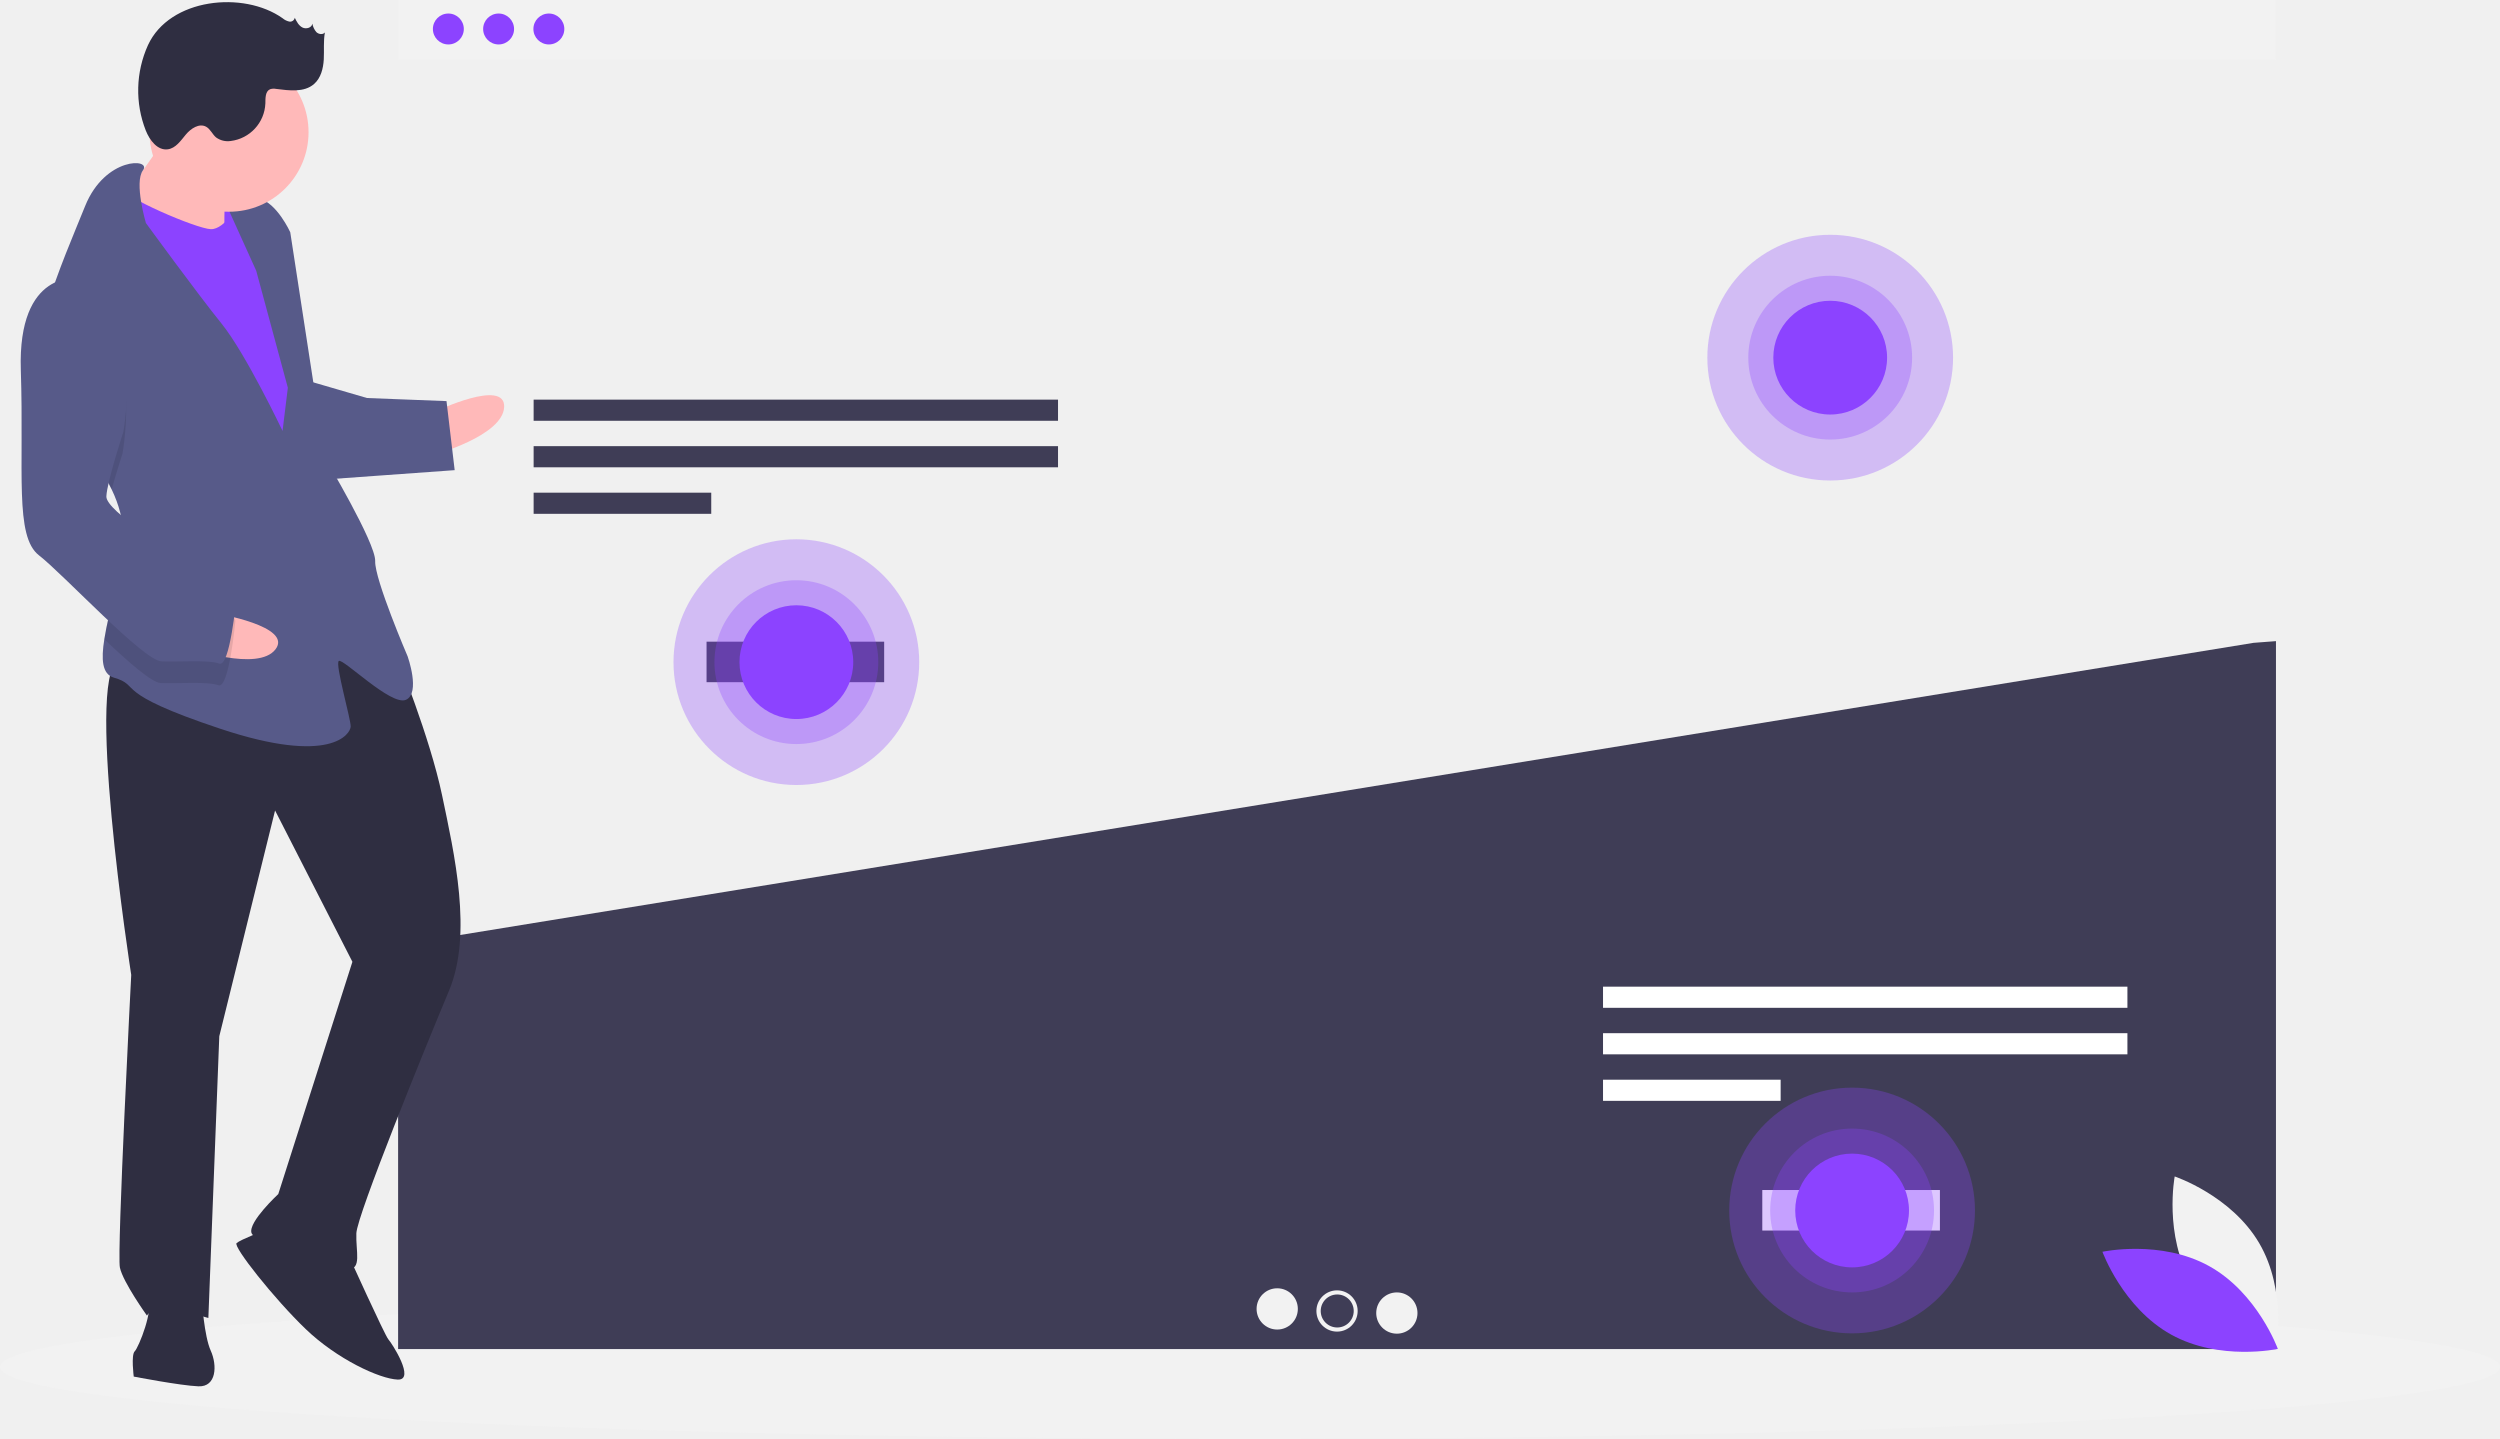
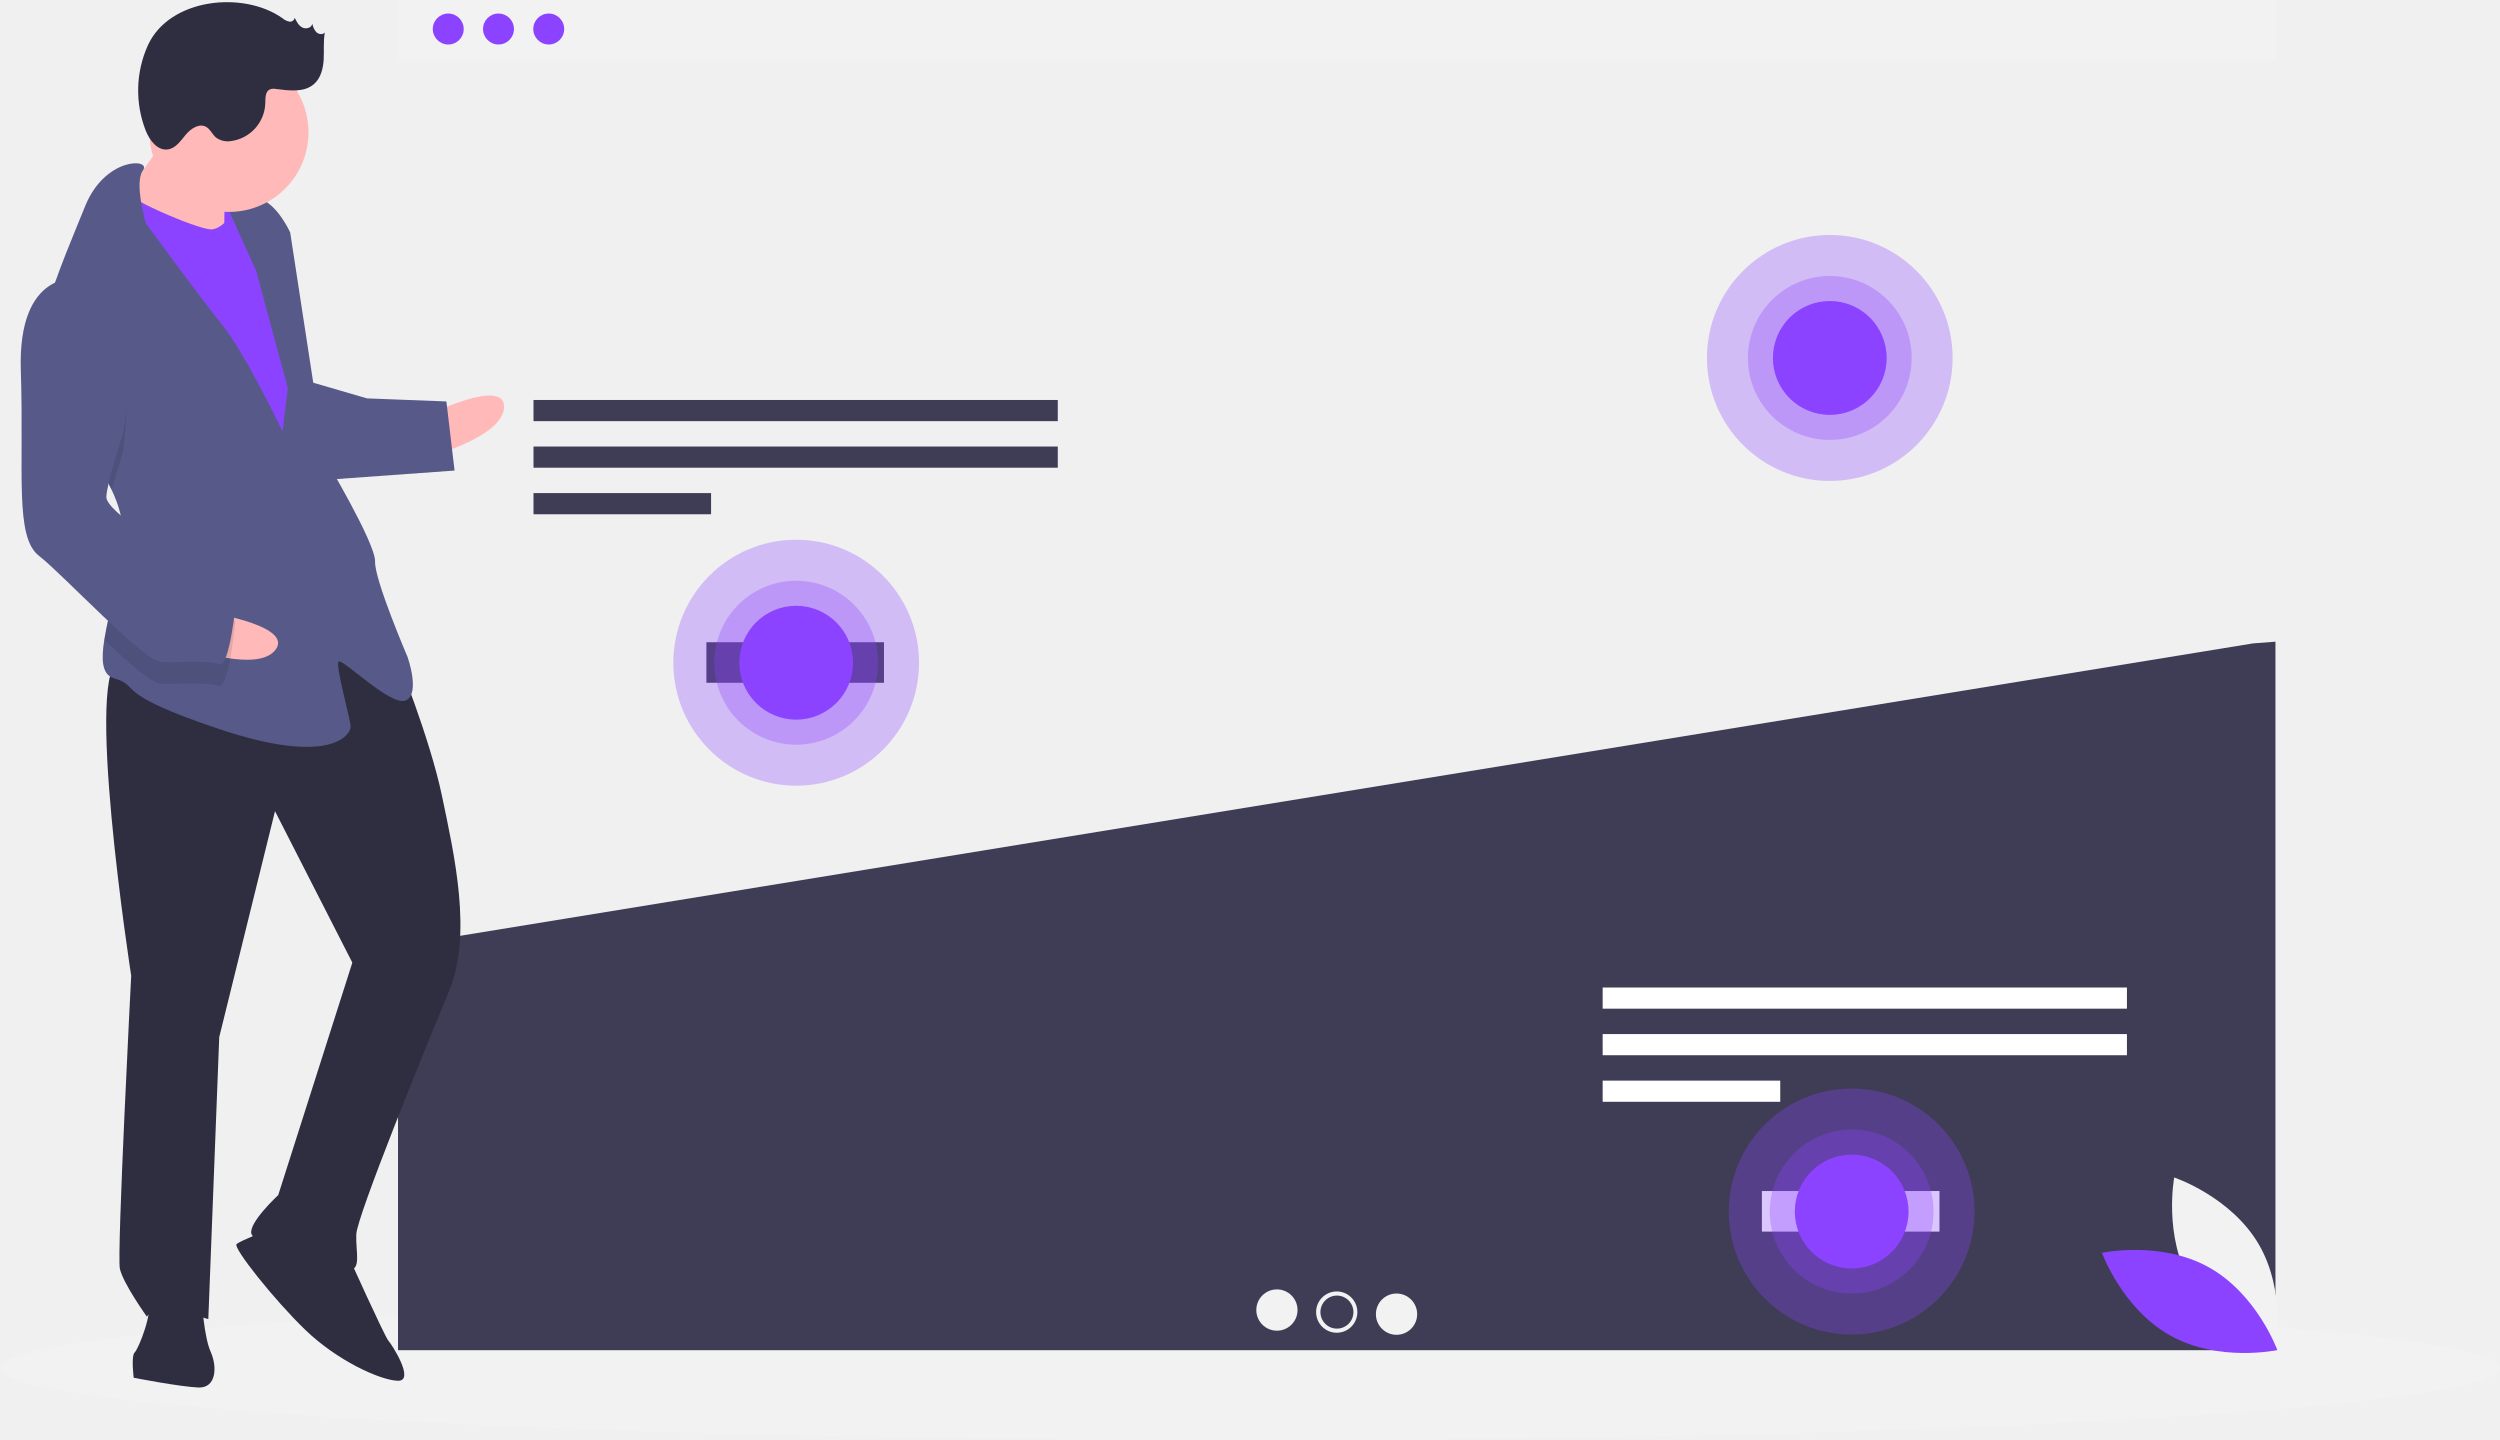
- <svg xmlns="http://www.w3.org/2000/svg" id="f0a8f4ba-cc2b-4400-9e08-d246a0bad060" data-name="Layer 1" width="1098.75" height="632.37" viewBox="0 0 1098.75 632.37">
-   <ellipse cx="549.375" cy="600.774" rx="549.375" ry="31.597" fill="#f2f2f2" />
-   <rect x="174.967" width="825.318" height="26.257" fill="#f2f2f2" />
-   <circle cx="197.053" cy="12.741" r="6.795" fill="#8c43ff" />
-   <circle cx="219.138" cy="12.741" r="6.795" fill="#8c43ff" />
-   <circle cx="241.223" cy="12.741" r="6.795" fill="#8c43ff" />
-   <polygon points="175.552 415.277 174.967 415.779 174.967 592.903 1000.285 592.903 1000.285 281.779 990.449 282.525 175.552 415.277" fill="#3f3d56" />
-   <rect x="234.529" y="175.641" width="230.47" height="9.293" fill="#3f3d56" />
-   <rect x="234.529" y="196.086" width="230.47" height="9.293" fill="#3f3d56" />
-   <rect x="234.529" y="216.531" width="78.063" height="9.293" fill="#3f3d56" />
-   <rect x="704.529" y="433.641" width="230.47" height="9.293" fill="#fff" />
-   <rect x="704.529" y="454.086" width="230.47" height="9.293" fill="#fff" />
-   <rect x="704.529" y="474.531" width="78.063" height="9.293" fill="#fff" />
-   <circle cx="561.335" cy="575.269" r="9.066" fill="#f2f2f2" />
-   <circle cx="587.626" cy="576.176" r="9.066" fill="#f2f2f2" />
-   <circle cx="613.917" cy="577.082" r="9.066" fill="#f2f2f2" />
-   <circle cx="587.709" cy="576.176" r="7.253" fill="#3f3d56" />
-   <rect x="310.529" y="282.014" width="78.063" height="17.81" fill="#3f3d56" />
-   <rect x="774.529" y="523.014" width="78.063" height="17.81" fill="#fff" />
-   <circle cx="350" cy="291.014" r="54" fill="#8c43ff" opacity="0.3" />
-   <circle cx="350" cy="291.014" r="36" fill="#8c43ff" opacity="0.3" />
-   <circle cx="350" cy="291.014" r="25" fill="#8c43ff" />
-   <circle cx="804.375" cy="157.185" r="54" fill="#8c43ff" opacity="0.3" />
-   <circle cx="804.375" cy="157.185" r="36" fill="#8c43ff" opacity="0.3" />
-   <circle cx="804.375" cy="157.185" r="25" fill="#8c43ff" />
-   <circle cx="814" cy="532.014" r="54" fill="#8c43ff" opacity="0.3" />
-   <circle cx="814" cy="532.014" r="36" fill="#8c43ff" opacity="0.3" />
-   <circle cx="814" cy="532.014" r="25" fill="#8c43ff" />
-   <rect x="141.093" y="215.02" width="22.242" height="28.597" transform="translate(244.8029 330.5492) rotate(-177.7793)" fill="#8c43ff" />
-   <path d="M241.915,314.679s30.779-14.706,30.286-2.005-31.025,21.056-31.025,21.056Z" transform="translate(-50.625 -133.8148)" fill="#ffb9b9" />
-   <path d="M225.028,422.139S239.549,457.681,244.915,483.328s13.536,60.942,3.026,85.974-40.392,98.599-40.7,106.537,2.559,15.999-3.791,15.752-40.907-11.126-42.31-15.95,11.79-17.032,11.79-17.032l32.577-102.082L171.518,490.021l-24.516,99.215-4.802,123.828s-23.567-7.274-26.988-1.047c0,0-10.559-14.719-11.9-21.131s4.987-128.591,4.987-128.591-21.632-139.163-4.169-138.486S189.992,382.622,225.028,422.139Z" transform="translate(-50.625 -133.8148)" fill="#2f2e41" />
-   <path d="M203.696,685.241s16.109,35.603,17.635,37.252,12.023,17.955,4.085,17.648-26.68-8.984-40.476-22.239-31.984-36.219-30.335-37.745,12.947-5.858,12.947-5.858Z" transform="translate(-50.625 -133.8148)" fill="#2f2e41" />
-   <path d="M139.333,705.004s.972,15.937,3.901,22.41,2.559,15.999-5.378,15.691-28.453-4.283-28.453-4.283-1.218-9.587.431-11.113,8.676-18.743,5.686-23.628S139.333,705.004,139.333,705.004Z" transform="translate(-50.625 -133.8148)" fill="#2f2e41" />
-   <path d="M127.589,187.821s-16.922,26.373-23.518,32.477,11.962,19.543,11.962,19.543l33.215,4.468s-.418-30.225,1.293-33.338S127.589,187.821,127.589,187.821Z" transform="translate(-50.625 -133.8148)" fill="#ffb9b9" />
-   <path d="M156.46,222.329s-6.843,12.454-13.193,12.208-39.196-14.239-40.599-19.064-10.88,34.557-10.88,34.557L172.16,391.471l19.605-13.549-9.499-83.045-7.802-44.821Z" transform="translate(-50.625 -133.8148)" fill="#8c43ff" />
-   <path d="M99.704,348.913c3.206,6.707,5.208,13.7,4.931,20.86-.012.318-.025.635-.053.952-.761,14.693-6.173,31.686-8.115,44.044-1.409,8.865-1.008,15.336,4.18,16.856,12.577,3.668-1.834,6.289,46.826,22.485s57.152,2.216,57.275-.959-6.891-27.296-5.242-28.822,23.074,19.974,29.548,17.045.739-19.051.739-19.051-14.583-33.954-14.275-41.892-22.089-45.375-22.089-45.375L178.193,235.891s-5.858-12.947-13.734-14.842-14.411,2.621-14.411,2.621L163.228,252.8l13.905,51.417-2.326,18.989s-16.17-34.016-26.791-47.147-33.264-44.218-33.264-44.218-5.286-17.837-1.296-23.168c3.991-5.346-16.647-6.147-25.446,15.771-4.664,11.616-12.236,28.939-16.979,45.068-4.227,14.289-6.223,27.646-2.036,35.281C75.396,316.457,91.496,331.789,99.704,348.913Z" transform="translate(-50.625 -133.8148)" fill="#575a89" />
-   <path d="M68.996,304.794c6.4,11.664,22.5,26.995,30.708,44.119,2.144-7.723,4.759-15.715,4.759-15.715s10.031-53.669-19.64-67.539a19.858,19.858,0,0,0-13.791,3.853C66.805,283.801,64.808,297.159,68.996,304.794Z" transform="translate(-50.625 -133.8148)" opacity="0.1" />
-   <path d="M186.782,301.411l25.154,7.335,34.926,1.354,3.593,30.348L193.057,344.583S178.721,304.279,186.782,301.411Z" transform="translate(-50.625 -133.8148)" fill="#575a89" />
-   <path d="M145.764,403.451s33.652,5.583,25.971,15.71-37.492-.52-37.492-.52Z" transform="translate(-50.625 -133.8148)" fill="#ffb9b9" />
-   <path d="M104.581,370.725c-.761,14.693-6.173,31.686-8.115,44.044,10.72,10.146,20.914,19.095,24.756,19.244,7.938.308,20.7-.787,25.401.985s7.458-28.33,7.458-28.33-2.806-9.648-15.321-14.904C130.312,388.21,114.119,378.567,104.581,370.725Z" transform="translate(-50.625 -133.8148)" opacity="0.1" />
-   <path d="M85.192,256.134s-26.865-4.222-25.414,40.353-2.832,73.027,7.973,81.396,45.903,46.298,53.84,46.606,20.7-.787,25.401.985,7.458-28.33,7.458-28.33S151.645,387.495,139.129,382.24s-42.002-23.888-41.756-30.238,7.458-28.33,7.458-28.33S114.863,270.004,85.192,256.134Z" transform="translate(-50.625 -133.8148)" fill="#575a89" />
-   <circle cx="100.654" cy="58.105" r="34.952" fill="#ffb9b9" />
-   <path d="M174.814,141.823a6.749,6.749,0,0,0,2.939,1.475,2.097,2.097,0,0,0,2.43-1.683c.8,1.658,1.702,3.426,3.335,4.277s4.157.137,4.393-1.689a7.706,7.706,0,0,0,1.774,3.744c1.013.966,2.85,1.21,3.734.125-.715,3.907-.274,7.926-.498,11.892s-1.282,8.17-4.278,10.778c-4.37,3.803-10.941,2.865-16.689,2.144a5.066,5.066,0,0,0-2.615.143c-2.152.917-2.055,3.913-2.084,6.252a17.373,17.373,0,0,1-15.212,16.497,8.709,8.709,0,0,1-6.472-1.58c-1.632-1.383-2.466-3.638-4.336-4.677-3.042-1.69-6.732.775-8.956,3.452s-4.416,5.969-7.862,6.459c-4.557.648-8.028-3.996-9.73-8.272a48.223,48.223,0,0,1,.958-37.47C125.158,132.949,157.661,129.669,174.814,141.823Z" transform="translate(-50.625 -133.8148)" fill="#2f2e41" />
-   <path d="M1013.847,697.584c12.31,20.992,37.136,29.304,37.136,29.304s4.869-25.724-7.441-46.717-37.136-29.304-37.136-29.304S1001.538,676.592,1013.847,697.584Z" transform="translate(-50.625 -133.8148)" fill="#f2f2f2" />
-   <path d="M1021.529,690.258c21.288,11.791,30.207,36.406,30.207,36.406s-25.597,5.499-46.885-6.292-30.207-36.406-30.207-36.406S1000.24,678.467,1021.529,690.258Z" transform="translate(-50.625 -133.8148)" fill="#8c43ff" />
+ <svg xmlns="http://www.w3.org/2000/svg" xmlns:xlink="http://www.w3.org/1999/xlink" width="469pt" height="270pt" viewBox="0 0 469 270" version="1.1">
+   <defs>
+     <filter id="alpha" filterUnits="objectBoundingBox" x="0%" y="0%" width="100%" height="100%">
+       <feColorMatrix type="matrix" in="SourceGraphic" values="0 0 0 0 1 0 0 0 0 1 0 0 0 0 1 0 0 0 1 0" />
+     </filter>
+     <mask id="mask0">
+       <g filter="url(#alpha)">
+         <rect x="0" y="0" width="469" height="270" style="fill:rgb(0%,0%,0%);fill-opacity:0.302;stroke:none;" />
+       </g>
+     </mask>
+     <clipPath id="clip1">
+       <rect width="469" height="270" />
+     </clipPath>
+     <g id="surface6" clip-path="url(#clip1)">
+       <path style=" stroke:none;fill-rule:nonzero;fill:rgb(54.902%,26.275%,100%);fill-opacity:1;" d="M 172.406 124.324 C 172.406 137.066 162.09 147.395 149.363 147.395 C 136.637 147.395 126.32 137.066 126.32 124.324 C 126.32 111.586 136.637 101.254 149.363 101.254 C 162.09 101.254 172.406 111.586 172.406 124.324 Z M 172.406 124.324 " />
+     </g>
+     <mask id="mask1">
+       <g filter="url(#alpha)">
+         <rect x="0" y="0" width="469" height="270" style="fill:rgb(0%,0%,0%);fill-opacity:0.302;stroke:none;" />
+       </g>
+     </mask>
+     <clipPath id="clip2">
+       <rect width="469" height="270" />
+     </clipPath>
+     <g id="surface9" clip-path="url(#clip2)">
+       <path style=" stroke:none;fill-rule:nonzero;fill:rgb(54.902%,26.275%,100%);fill-opacity:1;" d="M 164.727 124.324 C 164.727 132.82 157.848 139.707 149.363 139.707 C 140.879 139.707 134 132.82 134 124.324 C 134 115.832 140.879 108.945 149.363 108.945 C 157.848 108.945 164.727 115.832 164.727 124.324 Z M 164.727 124.324 " />
+     </g>
+     <mask id="mask2">
+       <g filter="url(#alpha)">
+         <rect x="0" y="0" width="469" height="270" style="fill:rgb(0%,0%,0%);fill-opacity:0.302;stroke:none;" />
+       </g>
+     </mask>
+     <clipPath id="clip3">
+       <rect width="469" height="270" />
+     </clipPath>
+     <g id="surface12" clip-path="url(#clip3)">
+       <path style=" stroke:none;fill-rule:nonzero;fill:rgb(54.902%,26.275%,100%);fill-opacity:1;" d="M 366.312 67.152 C 366.312 79.895 355.996 90.223 343.27 90.223 C 330.543 90.223 320.223 79.895 320.223 67.152 C 320.223 54.41 330.543 44.082 343.27 44.082 C 355.996 44.082 366.312 54.41 366.312 67.152 Z M 366.312 67.152 " />
+     </g>
+     <mask id="mask3">
+       <g filter="url(#alpha)">
+         <rect x="0" y="0" width="469" height="270" style="fill:rgb(0%,0%,0%);fill-opacity:0.302;stroke:none;" />
+       </g>
+     </mask>
+     <clipPath id="clip4">
+       <rect width="469" height="270" />
+     </clipPath>
+     <g id="surface15" clip-path="url(#clip4)">
+       <path style=" stroke:none;fill-rule:nonzero;fill:rgb(54.902%,26.275%,100%);fill-opacity:1;" d="M 358.633 67.152 C 358.633 75.645 351.754 82.531 343.27 82.531 C 334.785 82.531 327.906 75.645 327.906 67.152 C 327.906 58.656 334.785 51.773 343.27 51.773 C 351.754 51.773 358.633 58.656 358.633 67.152 Z M 358.633 67.152 " />
+     </g>
+     <mask id="mask4">
+       <g filter="url(#alpha)">
+         <rect x="0" y="0" width="469" height="270" style="fill:rgb(0%,0%,0%);fill-opacity:0.302;stroke:none;" />
+       </g>
+     </mask>
+     <clipPath id="clip5">
+       <rect width="469" height="270" />
+     </clipPath>
+     <g id="surface18" clip-path="url(#clip5)">
+       <path style=" stroke:none;fill-rule:nonzero;fill:rgb(54.902%,26.275%,100%);fill-opacity:1;" d="M 370.422 227.285 C 370.422 240.023 360.102 250.355 347.375 250.355 C 334.648 250.355 324.332 240.023 324.332 227.285 C 324.332 214.543 334.648 204.215 347.375 204.215 C 360.102 204.215 370.422 214.543 370.422 227.285 Z M 370.422 227.285 " />
+     </g>
+     <mask id="mask5">
+       <g filter="url(#alpha)">
+         <rect x="0" y="0" width="469" height="270" style="fill:rgb(0%,0%,0%);fill-opacity:0.302;stroke:none;" />
+       </g>
+     </mask>
+     <clipPath id="clip6">
+       <rect width="469" height="270" />
+     </clipPath>
+     <g id="surface21" clip-path="url(#clip6)">
+       <path style=" stroke:none;fill-rule:nonzero;fill:rgb(54.902%,26.275%,100%);fill-opacity:1;" d="M 362.738 227.285 C 362.738 235.777 355.859 242.664 347.375 242.664 C 338.891 242.664 332.012 235.777 332.012 227.285 C 332.012 218.789 338.891 211.906 347.375 211.906 C 355.859 211.906 362.738 218.789 362.738 227.285 Z M 362.738 227.285 " />
+     </g>
+     <mask id="mask6">
+       <g filter="url(#alpha)">
+         <rect x="0" y="0" width="469" height="270" style="fill:rgb(0%,0%,0%);fill-opacity:0.102;stroke:none;" />
+       </g>
+     </mask>
+     <clipPath id="clip7">
+       <rect width="469" height="270" />
+     </clipPath>
+     <g id="surface24" clip-path="url(#clip7)">
+       <path style=" stroke:none;fill-rule:nonzero;fill:rgb(0%,0%,0%);fill-opacity:1;" d="M 7.84 73.043 C 10.57 78.027 17.441 84.578 20.945 91.895 C 21.859 88.594 22.977 85.18 22.977 85.18 C 22.977 85.18 27.258 62.25 14.594 56.324 C 12.496 56.121 10.398 56.711 8.707 57.973 C 6.906 64.078 6.051 69.781 7.84 73.043 Z M 7.84 73.043 " />
+     </g>
+     <mask id="mask7">
+       <g filter="url(#alpha)">
+         <rect x="0" y="0" width="469" height="270" style="fill:rgb(0%,0%,0%);fill-opacity:0.102;stroke:none;" />
+       </g>
+     </mask>
+     <clipPath id="clip8">
+       <rect width="469" height="270" />
+     </clipPath>
+     <g id="surface27" clip-path="url(#clip8)">
+       <path style=" stroke:none;fill-rule:nonzero;fill:rgb(0%,0%,0%);fill-opacity:1;" d="M 23.027 101.211 C 22.703 107.488 20.391 114.75 19.562 120.027 C 24.137 124.363 28.488 128.188 30.129 128.25 C 33.516 128.383 38.961 127.914 40.969 128.672 C 42.973 129.426 44.148 116.566 44.148 116.566 C 44.148 116.566 42.953 112.445 37.613 110.199 C 34.008 108.68 27.098 104.562 23.027 101.211 Z M 23.027 101.211 " />
+     </g>
+   </defs>
+   <g id="surface1">
+     <path style=" stroke:none;fill-rule:nonzero;fill:rgb(94.902%,94.902%,94.902%);fill-opacity:1;" d="M 468.895 256.66 C 468.895 249.203 363.93 243.16 234.445 243.16 C 104.965 243.16 0 249.203 0 256.66 C 0 264.113 104.965 270.16 234.445 270.16 C 363.93 270.16 468.895 264.113 468.895 256.66 Z M 468.895 256.66 " />
+     <path style=" stroke:none;fill-rule:nonzero;fill:rgb(94.902%,94.902%,94.902%);fill-opacity:1;" d="M 74.668 0 L 426.875 0 L 426.875 11.219 L 74.668 11.219 Z M 74.668 0 " />
+     <path style=" stroke:none;fill-rule:nonzero;fill:rgb(54.902%,26.275%,100%);fill-opacity:1;" d="M 86.992 5.441 C 86.992 7.047 85.695 8.348 84.094 8.348 C 82.492 8.348 81.191 7.047 81.191 5.441 C 81.191 3.84 82.492 2.539 84.094 2.539 C 85.695 2.539 86.992 3.84 86.992 5.441 Z M 86.992 5.441 " />
+     <path style=" stroke:none;fill-rule:nonzero;fill:rgb(54.902%,26.275%,100%);fill-opacity:1;" d="M 96.418 5.441 C 96.418 7.047 95.117 8.348 93.516 8.348 C 91.914 8.348 90.617 7.047 90.617 5.441 C 90.617 3.84 91.914 2.539 93.516 2.539 C 95.117 2.539 96.418 3.84 96.418 5.441 Z M 96.418 5.441 " />
+     <path style=" stroke:none;fill-rule:nonzero;fill:rgb(54.902%,26.275%,100%);fill-opacity:1;" d="M 105.844 5.441 C 105.844 7.047 104.543 8.348 102.941 8.348 C 101.34 8.348 100.043 7.047 100.043 5.441 C 100.043 3.84 101.34 2.539 102.941 2.539 C 104.543 2.539 105.844 3.84 105.844 5.441 Z M 105.844 5.441 " />
+     <path style=" stroke:none;fill-rule:nonzero;fill:rgb(24.706%,23.922%,33.725%);fill-opacity:1;" d="M 74.918 177.414 L 74.668 177.629 L 74.668 253.297 L 426.875 253.297 L 426.875 120.379 L 422.676 120.699 Z M 74.918 177.414 " />
+     <path style=" stroke:none;fill-rule:nonzero;fill:rgb(24.706%,23.922%,33.725%);fill-opacity:1;" d="M 100.086 75.035 L 198.438 75.035 L 198.438 79.008 L 100.086 79.008 Z M 100.086 75.035 " />
+     <path style=" stroke:none;fill-rule:nonzero;fill:rgb(24.706%,23.922%,33.725%);fill-opacity:1;" d="M 100.086 83.77 L 198.438 83.77 L 198.438 87.742 L 100.086 87.742 Z M 100.086 83.77 " />
+     <path style=" stroke:none;fill-rule:nonzero;fill:rgb(24.706%,23.922%,33.725%);fill-opacity:1;" d="M 100.086 92.504 L 133.398 92.504 L 133.398 96.477 L 100.086 96.477 Z M 100.086 92.504 " />
+     <path style=" stroke:none;fill-rule:nonzero;fill:rgb(100%,100%,100%);fill-opacity:1;" d="M 300.66 185.258 L 399.012 185.258 L 399.012 189.227 L 300.66 189.227 Z M 300.66 185.258 " />
+     <path style=" stroke:none;fill-rule:nonzero;fill:rgb(100%,100%,100%);fill-opacity:1;" d="M 300.66 193.992 L 399.012 193.992 L 399.012 197.961 L 300.66 197.961 Z M 300.66 193.992 " />
+     <path style=" stroke:none;fill-rule:nonzero;fill:rgb(100%,100%,100%);fill-opacity:1;" d="M 300.66 202.727 L 333.973 202.727 L 333.973 206.695 L 300.66 206.695 Z M 300.66 202.727 " />
+     <path style=" stroke:none;fill-rule:nonzero;fill:rgb(94.902%,94.902%,94.902%);fill-opacity:1;" d="M 243.418 245.766 C 243.418 247.902 241.688 249.637 239.551 249.637 C 237.414 249.637 235.684 247.902 235.684 245.766 C 235.684 243.625 237.414 241.891 239.551 241.891 C 241.688 241.891 243.418 243.625 243.418 245.766 Z M 243.418 245.766 " />
+     <path style=" stroke:none;fill-rule:nonzero;fill:rgb(94.902%,94.902%,94.902%);fill-opacity:1;" d="M 254.641 246.152 C 254.641 248.289 252.906 250.023 250.77 250.023 C 248.633 250.023 246.902 248.289 246.902 246.152 C 246.902 244.012 248.633 242.277 250.77 242.277 C 252.906 242.277 254.641 244.012 254.641 246.152 Z M 254.641 246.152 " />
+     <path style=" stroke:none;fill-rule:nonzero;fill:rgb(94.902%,94.902%,94.902%);fill-opacity:1;" d="M 265.859 246.539 C 265.859 248.676 264.125 250.41 261.988 250.41 C 259.852 250.41 258.121 248.676 258.121 246.539 C 258.121 244.398 259.852 242.664 261.988 242.664 C 264.125 242.664 265.859 244.398 265.859 246.539 Z M 265.859 246.539 " />
+     <path style=" stroke:none;fill-rule:nonzero;fill:rgb(24.706%,23.922%,33.725%);fill-opacity:1;" d="M 253.902 246.152 C 253.902 247.863 252.516 249.25 250.805 249.25 C 249.098 249.25 247.711 247.863 247.711 246.152 C 247.711 244.441 249.098 243.051 250.805 243.051 C 252.516 243.051 253.902 244.441 253.902 246.152 Z M 253.902 246.152 " />
+     <path style=" stroke:none;fill-rule:nonzero;fill:rgb(24.706%,23.922%,33.725%);fill-opacity:1;" d="M 132.52 120.48 L 165.832 120.48 L 165.832 128.09 L 132.52 128.09 Z M 132.52 120.48 " />
+     <path style=" stroke:none;fill-rule:nonzero;fill:rgb(100%,100%,100%);fill-opacity:1;" d="M 330.531 223.438 L 363.844 223.438 L 363.844 231.047 L 330.531 231.047 Z M 330.531 223.438 " />
+     <use xlink:href="#surface6" mask="url(#mask0)" />
+     <use xlink:href="#surface9" mask="url(#mask1)" />
+     <path style=" stroke:none;fill-rule:nonzero;fill:rgb(54.902%,26.275%,100%);fill-opacity:1;" d="M 160.031 124.324 C 160.031 130.223 155.254 135.004 149.363 135.004 C 143.473 135.004 138.695 130.223 138.695 124.324 C 138.695 118.426 143.473 113.645 149.363 113.645 C 155.254 113.645 160.031 118.426 160.031 124.324 Z M 160.031 124.324 " />
+     <use xlink:href="#surface12" mask="url(#mask2)" />
+     <use xlink:href="#surface15" mask="url(#mask3)" />
+     <path style=" stroke:none;fill-rule:nonzero;fill:rgb(54.902%,26.275%,100%);fill-opacity:1;" d="M 353.938 67.152 C 353.938 73.051 349.16 77.832 343.27 77.832 C 337.375 77.832 332.598 73.051 332.598 67.152 C 332.598 61.254 337.375 56.473 343.27 56.473 C 349.16 56.473 353.938 61.254 353.938 67.152 Z M 353.938 67.152 " />
+     <use xlink:href="#surface18" mask="url(#mask4)" />
+     <use xlink:href="#surface21" mask="url(#mask5)" />
+     <path style=" stroke:none;fill-rule:nonzero;fill:rgb(54.902%,26.275%,100%);fill-opacity:1;" d="M 358.043 227.285 C 358.043 233.184 353.27 237.965 347.375 237.965 C 341.484 237.965 336.707 233.184 336.707 227.285 C 336.707 221.387 341.484 216.605 347.375 216.605 C 353.27 216.605 358.043 221.387 358.043 227.285 Z M 358.043 227.285 " />
+     <path style=" stroke:none;fill-rule:nonzero;fill:rgb(54.902%,26.275%,100%);fill-opacity:1;" d="M 47.859 47.09 L 38.375 46.723 L 38.848 34.512 L 48.332 34.883 Z M 47.859 47.09 " />
+     <path style=" stroke:none;fill-rule:nonzero;fill:rgb(100%,72.549%,72.549%);fill-opacity:1;" d="M 81.633 77.27 C 81.633 77.27 94.77 70.984 94.559 76.41 C 94.348 81.836 81.316 85.406 81.316 85.406 Z M 81.633 77.27 " />
+     <path style=" stroke:none;fill-rule:nonzero;fill:rgb(18.431%,18.039%,25.49%);fill-opacity:1;" d="M 74.426 123.176 C 74.426 123.176 80.625 138.359 82.914 149.316 C 85.203 160.273 88.691 175.352 84.203 186.047 C 79.719 196.742 66.969 228.168 66.836 231.562 C 66.703 234.953 67.93 238.395 65.219 238.289 C 62.508 238.184 47.762 233.539 47.164 231.477 C 46.562 229.414 52.195 224.199 52.195 224.199 L 66.098 180.59 L 51.59 152.176 L 41.129 194.562 L 39.078 247.465 C 39.078 247.465 29.023 244.355 27.562 247.016 C 27.562 247.016 23.055 240.73 22.484 237.988 C 21.91 235.25 24.613 183.055 24.613 183.055 C 24.613 183.055 15.379 123.602 22.832 123.891 C 30.285 124.18 59.477 106.293 74.426 123.176 Z M 74.426 123.176 " />
+     <path style=" stroke:none;fill-rule:nonzero;fill:rgb(18.431%,18.039%,25.49%);fill-opacity:1;" d="M 65.324 235.578 C 65.324 235.578 72.199 250.789 72.848 251.492 C 73.5 252.195 77.98 259.164 74.594 259.031 C 71.203 258.898 63.207 255.195 57.32 249.531 C 51.434 243.867 43.672 234.059 44.375 233.406 C 45.078 232.754 49.898 230.902 49.898 230.902 Z M 65.324 235.578 " />
+     <path style=" stroke:none;fill-rule:nonzero;fill:rgb(18.431%,18.039%,25.49%);fill-opacity:1;" d="M 37.855 244.02 C 37.855 244.02 38.27 250.828 39.52 253.594 C 40.77 256.359 40.613 260.43 37.227 260.297 C 33.84 260.168 25.082 258.469 25.082 258.469 C 25.082 258.469 24.562 254.371 25.266 253.719 C 25.973 253.07 28.969 245.715 27.695 243.625 C 26.418 241.539 37.855 244.02 37.855 244.02 Z M 37.855 244.02 " />
+     <path style=" stroke:none;fill-rule:nonzero;fill:rgb(100%,72.549%,72.549%);fill-opacity:1;" d="M 32.844 23.07 C 32.844 23.07 25.625 34.34 22.809 36.945 C 19.992 39.555 27.914 45.297 27.914 45.297 L 42.086 47.203 C 42.086 47.203 41.91 34.293 42.641 32.961 C 43.371 31.633 32.844 23.07 32.844 23.07 Z M 32.844 23.07 " />
+     <path style=" stroke:none;fill-rule:nonzero;fill:rgb(54.902%,26.275%,100%);fill-opacity:1;" d="M 45.164 37.816 C 45.164 37.816 42.246 43.137 39.535 43.031 C 36.824 42.926 22.809 36.945 22.211 34.887 C 21.609 32.824 17.566 49.648 17.566 49.648 L 51.867 110.074 L 60.23 104.285 L 56.18 68.809 L 52.848 49.66 Z M 45.164 37.816 " />
+     <path style=" stroke:none;fill-rule:nonzero;fill:rgb(34.118%,35.294%,53.725%);fill-opacity:1;" d="M 20.945 91.895 C 22.312 94.758 23.168 97.746 23.047 100.805 C 23.043 100.941 23.039 101.074 23.027 101.211 C 22.703 107.488 20.391 114.75 19.562 120.027 C 18.961 123.816 19.133 126.578 21.348 127.23 C 26.715 128.797 20.562 129.914 41.328 136.836 C 62.094 143.754 65.719 137.781 65.773 136.426 C 65.824 135.07 62.832 124.766 63.535 124.113 C 64.238 123.461 73.383 132.645 76.145 131.395 C 78.906 130.145 76.461 123.254 76.461 123.254 C 76.461 123.254 70.234 108.75 70.367 105.359 C 70.5 101.969 60.941 85.973 60.941 85.973 L 54.441 43.609 C 54.441 43.609 51.941 38.078 48.578 37.27 C 45.219 36.457 42.43 38.387 42.43 38.387 L 48.055 50.832 L 53.988 72.797 L 52.996 80.91 C 52.996 80.91 46.094 66.379 41.562 60.77 C 37.031 55.16 27.367 41.879 27.367 41.879 C 27.367 41.879 25.109 34.258 26.812 31.98 C 28.516 29.695 19.711 29.355 15.953 38.719 C 13.965 43.68 10.734 51.082 8.707 57.973 C 6.906 64.078 6.051 69.781 7.84 73.043 C 10.57 78.027 17.441 84.578 20.945 91.895 Z M 20.945 91.895 " />
+     <use xlink:href="#surface24" mask="url(#mask6)" />
+     <path style=" stroke:none;fill-rule:nonzero;fill:rgb(34.118%,35.294%,53.725%);fill-opacity:1;" d="M 58.105 71.602 L 68.84 74.734 L 83.746 75.312 L 85.277 88.277 L 60.785 90.043 C 60.785 90.043 54.664 72.824 58.105 71.602 Z M 58.105 71.602 " />
+     <path style=" stroke:none;fill-rule:nonzero;fill:rgb(100%,72.549%,72.549%);fill-opacity:1;" d="M 40.602 115.191 C 40.602 115.191 54.961 117.578 51.684 121.902 C 48.406 126.23 35.684 121.684 35.684 121.684 Z M 40.602 115.191 " />
+     <use xlink:href="#surface27" mask="url(#mask7)" />
+     <path style=" stroke:none;fill-rule:nonzero;fill:rgb(34.118%,35.294%,53.725%);fill-opacity:1;" d="M 14.75 52.258 C 14.75 52.258 3.285 50.453 3.906 69.496 C 4.527 88.539 2.699 100.695 7.309 104.27 C 11.918 107.844 26.898 124.047 30.285 124.18 C 33.672 124.312 39.117 123.844 41.125 124.602 C 43.133 125.359 44.309 112.496 44.309 112.496 C 44.309 112.496 43.109 108.375 37.77 106.133 C 32.43 103.887 19.844 95.926 19.949 93.211 C 20.055 90.5 23.133 81.109 23.133 81.109 C 23.133 81.109 27.414 58.184 14.75 52.258 Z M 14.75 52.258 " />
+     <path style=" stroke:none;fill-rule:nonzero;fill:rgb(100%,72.549%,72.549%);fill-opacity:1;" d="M 57.871 24.824 C 57.871 33.07 51.191 39.754 42.953 39.754 C 34.715 39.754 28.039 33.07 28.039 24.824 C 28.039 16.578 34.715 9.891 42.953 9.891 C 51.191 9.891 57.871 16.578 57.871 24.824 Z M 57.871 24.824 " />
+     <path style=" stroke:none;fill-rule:nonzero;fill:rgb(18.431%,18.039%,25.49%);fill-opacity:1;" d="M 52.996 3.422 C 53.359 3.73 53.789 3.949 54.25 4.051 C 54.734 4.137 55.199 3.816 55.289 3.332 C 55.629 4.039 56.016 4.797 56.711 5.16 C 57.41 5.523 58.484 5.219 58.586 4.438 C 58.688 5.031 58.949 5.582 59.344 6.039 C 59.777 6.449 60.559 6.555 60.938 6.09 C 60.633 7.762 60.82 9.477 60.723 11.172 C 60.629 12.863 60.176 14.66 58.898 15.777 C 57.035 17.402 54.23 17 51.777 16.691 C 51.406 16.613 51.02 16.633 50.66 16.754 C 49.742 17.145 49.785 18.426 49.77 19.422 C 49.617 23.043 46.871 26.023 43.281 26.473 C 42.305 26.621 41.312 26.379 40.516 25.797 C 39.82 25.207 39.465 24.242 38.668 23.797 C 37.367 23.078 35.793 24.129 34.844 25.273 C 33.895 26.418 32.961 27.824 31.488 28.031 C 29.547 28.309 28.062 26.324 27.336 24.5 C 25.312 19.324 25.461 13.555 27.746 8.492 C 31.809 -0.371 45.68 -1.77 52.996 3.422 Z M 52.996 3.422 " />
+     <path style=" stroke:none;fill-rule:nonzero;fill:rgb(94.902%,94.902%,94.902%);fill-opacity:1;" d="M 411.059 240.852 C 416.309 249.82 426.906 253.371 426.906 253.371 C 426.906 253.371 428.98 242.379 423.73 233.41 C 418.477 224.445 407.883 220.895 407.883 220.895 C 407.883 220.895 405.805 231.883 411.059 240.852 Z M 411.059 240.852 " />
+     <path style=" stroke:none;fill-rule:nonzero;fill:rgb(54.902%,26.275%,100%);fill-opacity:1;" d="M 414.336 237.723 C 423.418 242.758 427.227 253.273 427.227 253.273 C 427.227 253.273 416.301 255.625 407.219 250.586 C 398.133 245.551 394.328 235.031 394.328 235.031 C 394.328 235.031 405.25 232.684 414.336 237.723 Z M 414.336 237.723 " />
+   </g>
</svg>
